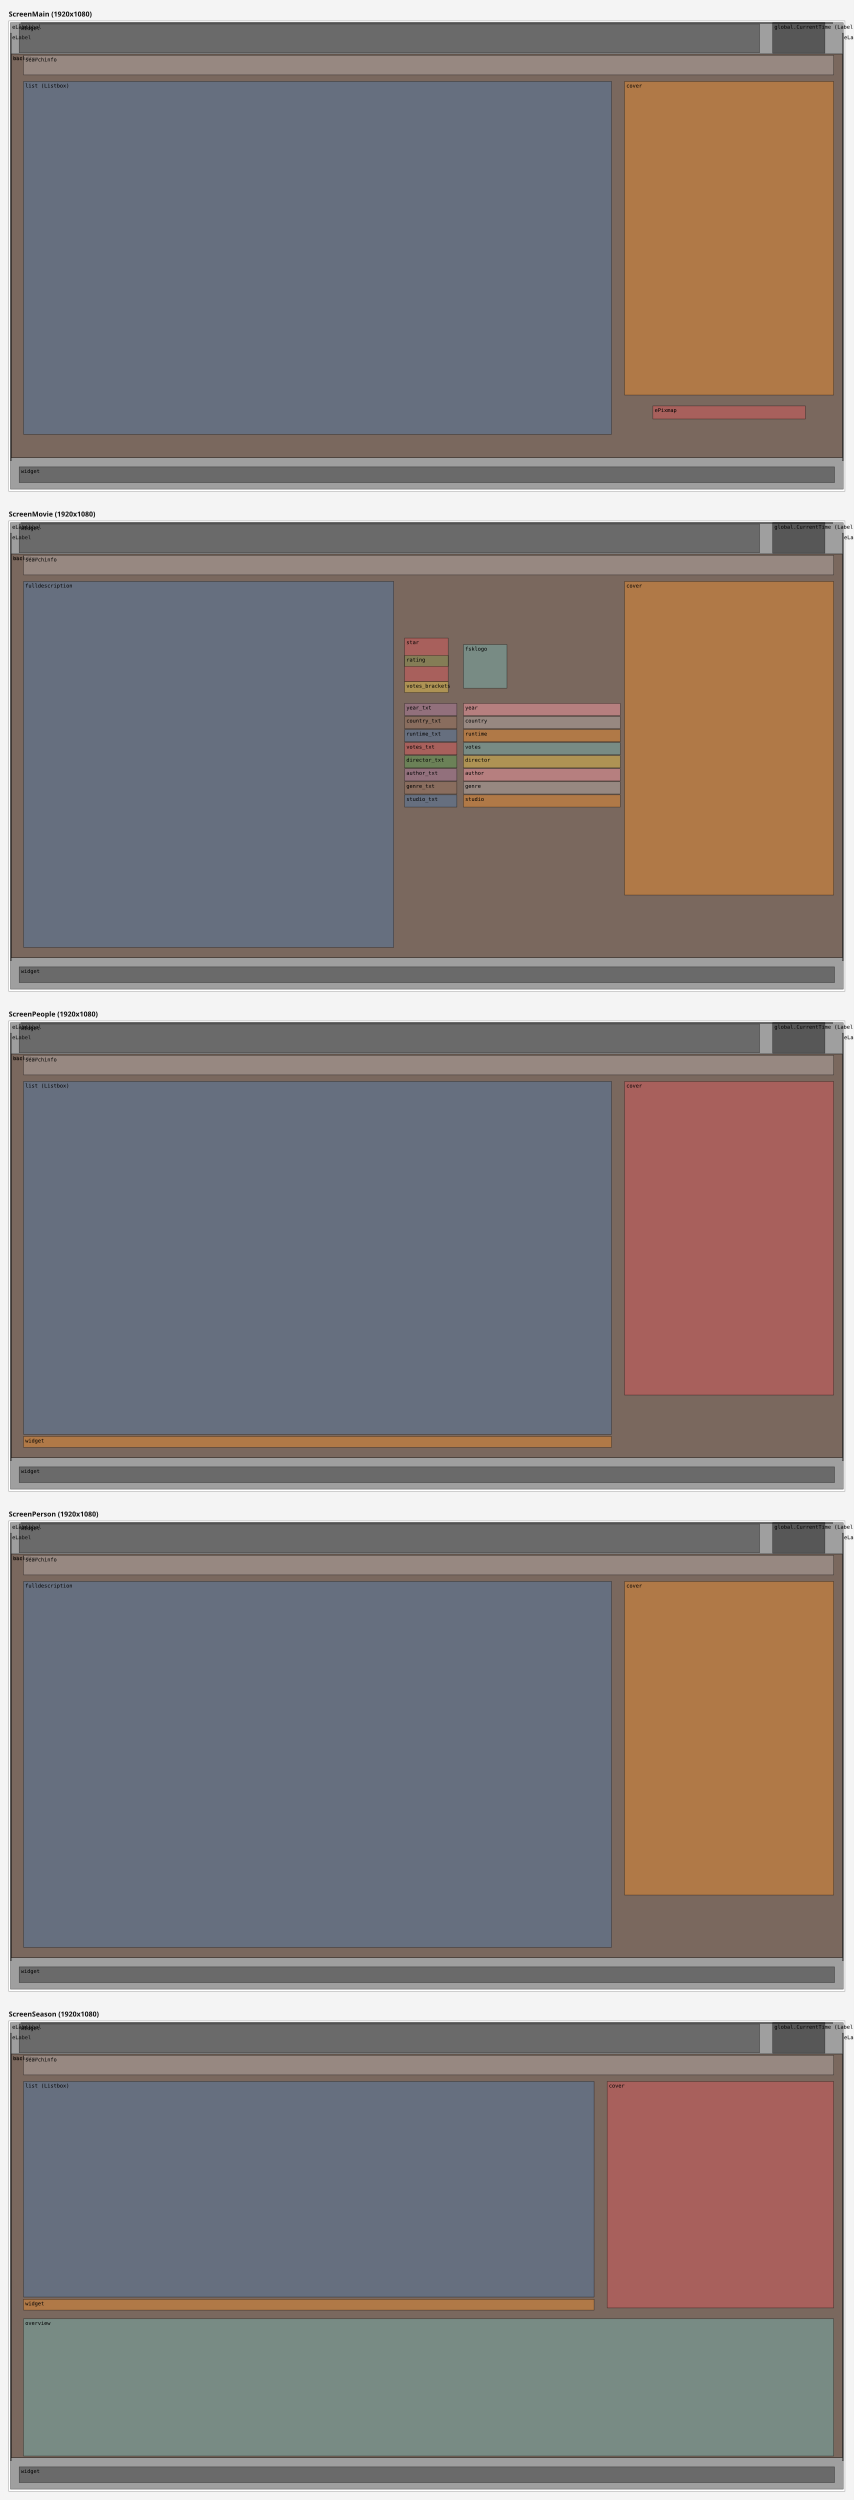
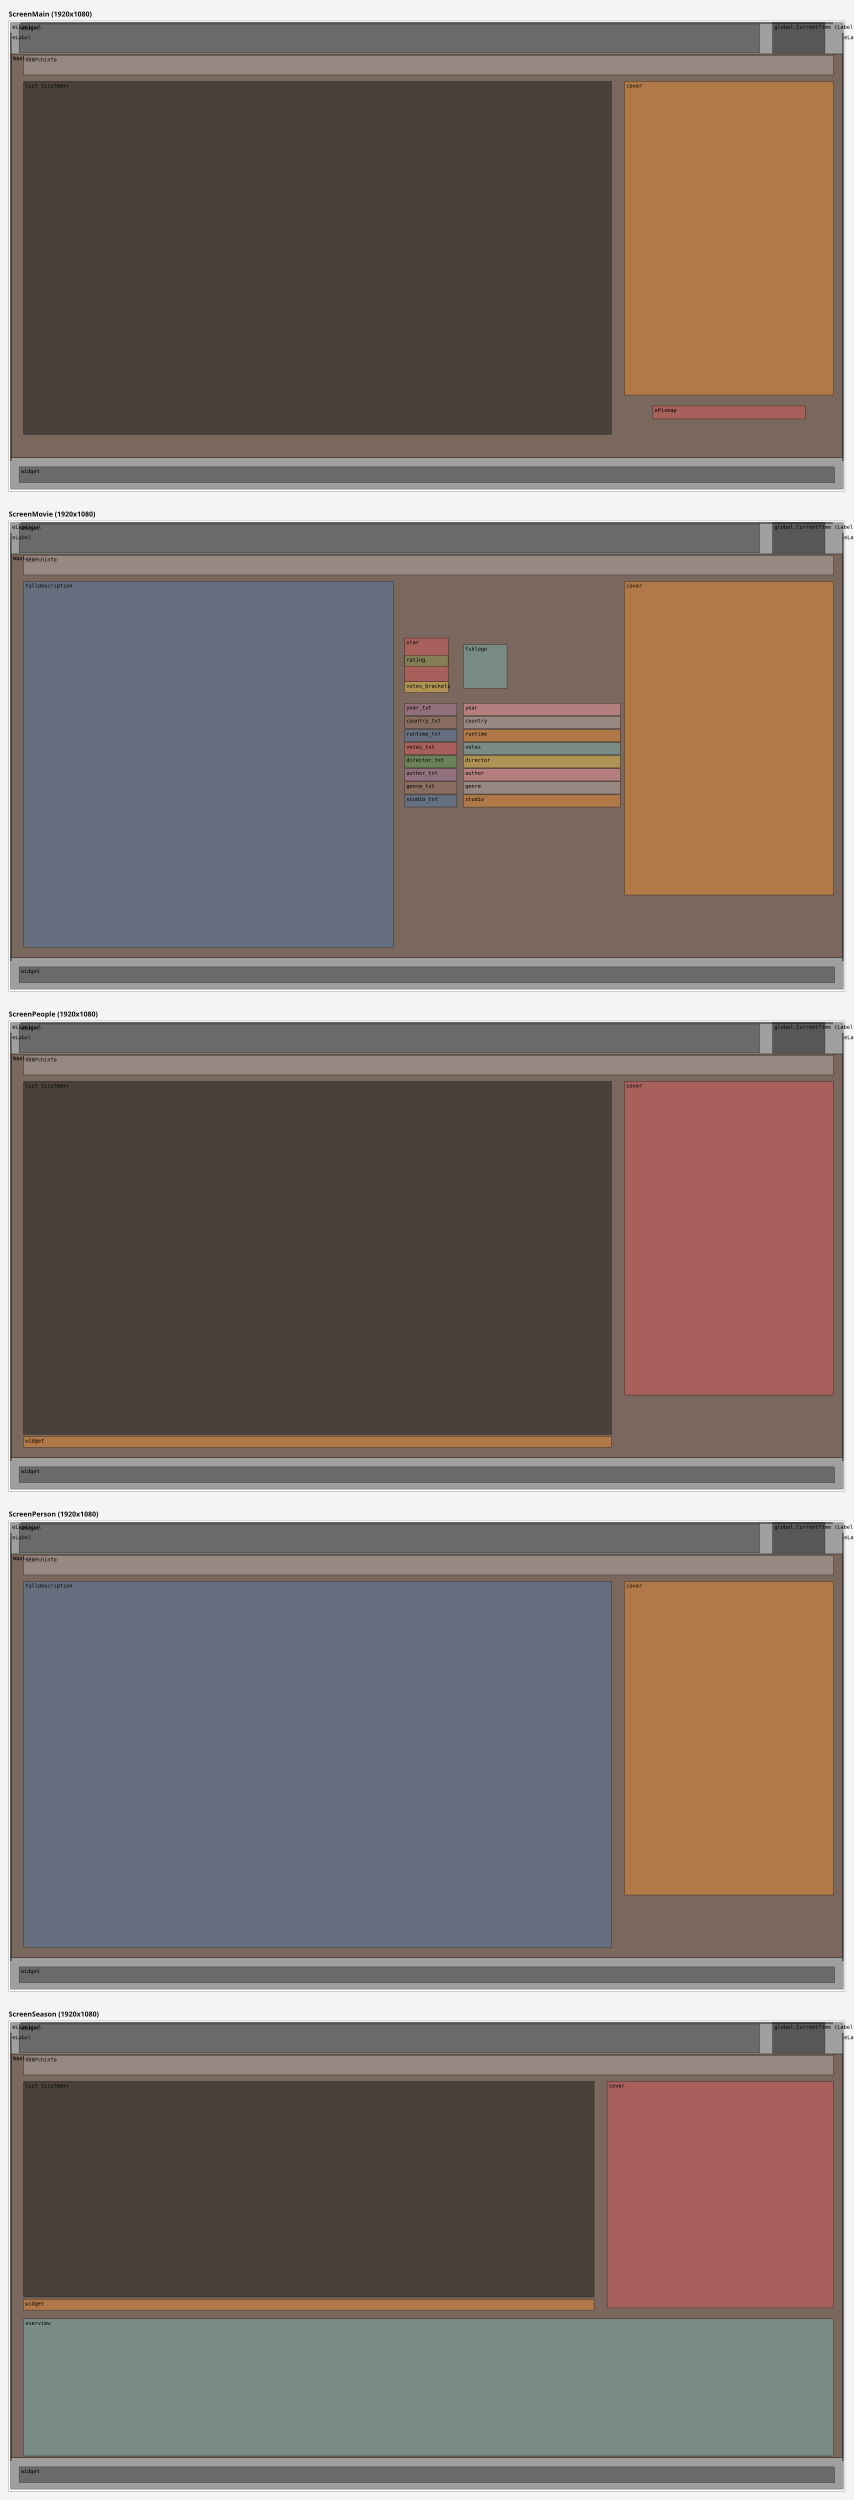
<svg xmlns="http://www.w3.org/2000/svg" width="1960" height="5740" viewBox="0 0 1960 5740">
  <rect x="0" y="0" width="1960" height="5740" fill="#f4f4f4" />
  <text x="20" y="38" font-family="sans-serif" font-size="16" font-weight="bold" fill="#111111">ScreenMain (1920x1080)</text>
  <g data-screen="0" transform="translate(20,48)">
    <rect x="0" y="0" width="1920" height="1080" fill="#ffffff" stroke="#999999" stroke-width="1" />
    <g>
      <rect data-ref="0:0" x="4" y="4" width="1912" height="1071" fill="#2c2c2c" fill-opacity="0.45" stroke="#000000" stroke-opacity="0.6" stroke-width="1" />
      <text x="8" y="18" font-family="monospace" font-size="12" fill="#000000">eLabel</text>
    </g>
    <g>
      <rect data-ref="0:1" x="6" y="76" width="1908" height="927" fill="#121212" fill-opacity="0.45" stroke="#000000" stroke-opacity="0.6" stroke-width="1" />
      <text x="10" y="90" font-family="monospace" font-size="12" fill="#000000">eLabel</text>
    </g>
    <g>
      <rect data-ref="0:2" x="28" y="4" width="1864" height="2" fill="#2c2c2c" fill-opacity="0.45" stroke="#000000" stroke-opacity="0.6" stroke-width="1" />
      <text x="32" y="18" font-family="monospace" font-size="12" fill="#000000">eLabel</text>
    </g>
    <g>
      <rect data-ref="0:3" x="4" y="28" width="2" height="982" fill="#2c2c2c" fill-opacity="0.45" stroke="#000000" stroke-opacity="0.6" stroke-width="1" />
      <text x="8" y="42" font-family="monospace" font-size="12" fill="#000000">eLabel</text>
    </g>
    <g>
      <rect data-ref="0:4" x="1914" y="28" width="2" height="982" fill="#2c2c2c" fill-opacity="0.45" stroke="#000000" stroke-opacity="0.6" stroke-width="1" />
      <text x="1918" y="42" font-family="monospace" font-size="12" fill="#000000">eLabel</text>
    </g>
    <g>
      <rect data-ref="0:8" x="6" y="76" width="1908" height="927" fill="#9c755f" fill-opacity="0.45" stroke="#000000" stroke-opacity="0.6" stroke-width="1" />
      <text x="10" y="90" font-family="monospace" font-size="12" fill="#000000">backdrop</text>
    </g>
    <g>
      <rect data-ref="0:5" x="24" y="7" width="1700" height="66" fill="#2c2c2c" fill-opacity="0.45" stroke="#000000" stroke-opacity="0.6" stroke-width="1" />
      <text x="28" y="21" font-family="monospace" font-size="12" fill="#000000">widget</text>
    </g>
    <g>
      <rect data-ref="0:9" x="34" y="79" width="1860" height="45" fill="#bab0ac" fill-opacity="0.45" stroke="#000000" stroke-opacity="0.6" stroke-width="1" />
      <text x="38" y="93" font-family="monospace" font-size="12" fill="#000000">searchinfo</text>
    </g>
    <g>
-       <rect data-ref="0:10" x="34" y="139" width="1350" height="810" fill="#4e79a7" fill-opacity="0.45" stroke="#000000" stroke-opacity="0.6" stroke-width="1" />
+       <rect data-ref="0:10" x="34" y="139" width="1350" height="810" fill="#121212" fill-opacity="0.45" stroke="#000000" stroke-opacity="0.6" stroke-width="1" />
      <text x="38" y="153" font-family="monospace" font-size="12" fill="#000000">list (Listbox)</text>
    </g>
    <g>
      <rect data-ref="0:11" x="1414" y="139" width="480" height="720" fill="#f28e2b" fill-opacity="0.45" stroke="#000000" stroke-opacity="0.6" stroke-width="1" />
      <text x="1418" y="153" font-family="monospace" font-size="12" fill="#000000">cover</text>
    </g>
    <g>
      <rect data-ref="0:12" x="1479" y="884" width="350" height="30" fill="#e15759" fill-opacity="0.45" stroke="#000000" stroke-opacity="0.6" stroke-width="1" />
      <text x="1483" y="898" font-family="monospace" font-size="12" fill="#000000">ePixmap</text>
    </g>
    <g>
      <rect data-ref="0:7" x="24" y="1024" width="1872" height="36" fill="#2c2c2c" fill-opacity="0.45" stroke="#000000" stroke-opacity="0.6" stroke-width="1" />
      <text x="28" y="1038" font-family="monospace" font-size="12" fill="#000000">widget</text>
    </g>
    <g>
      <rect data-ref="0:6" x="1754" y="4" width="120" height="70" fill="#000000" fill-opacity="0.45" stroke="#000000" stroke-opacity="0.6" stroke-width="1" />
      <text x="1758" y="18" font-family="monospace" font-size="12" fill="#000000">global.CurrentTime (Label)</text>
    </g>
  </g>
  <text x="20" y="1186" font-family="sans-serif" font-size="16" font-weight="bold" fill="#111111">ScreenMovie (1920x1080)</text>
  <g data-screen="1" transform="translate(20,1196)">
    <rect x="0" y="0" width="1920" height="1080" fill="#ffffff" stroke="#999999" stroke-width="1" />
    <g>
      <rect data-ref="1:0" x="4" y="4" width="1912" height="1071" fill="#2c2c2c" fill-opacity="0.45" stroke="#000000" stroke-opacity="0.6" stroke-width="1" />
      <text x="8" y="18" font-family="monospace" font-size="12" fill="#000000">eLabel</text>
    </g>
    <g>
      <rect data-ref="1:1" x="6" y="76" width="1908" height="927" fill="#121212" fill-opacity="0.45" stroke="#000000" stroke-opacity="0.6" stroke-width="1" />
      <text x="10" y="90" font-family="monospace" font-size="12" fill="#000000">eLabel</text>
    </g>
    <g>
      <rect data-ref="1:2" x="28" y="4" width="1864" height="2" fill="#2c2c2c" fill-opacity="0.45" stroke="#000000" stroke-opacity="0.6" stroke-width="1" />
      <text x="32" y="18" font-family="monospace" font-size="12" fill="#000000">eLabel</text>
    </g>
    <g>
      <rect data-ref="1:3" x="4" y="28" width="2" height="982" fill="#2c2c2c" fill-opacity="0.45" stroke="#000000" stroke-opacity="0.6" stroke-width="1" />
      <text x="8" y="42" font-family="monospace" font-size="12" fill="#000000">eLabel</text>
    </g>
    <g>
      <rect data-ref="1:4" x="1914" y="28" width="2" height="982" fill="#2c2c2c" fill-opacity="0.45" stroke="#000000" stroke-opacity="0.6" stroke-width="1" />
      <text x="1918" y="42" font-family="monospace" font-size="12" fill="#000000">eLabel</text>
    </g>
    <g>
      <rect data-ref="1:8" x="6" y="76" width="1908" height="927" fill="#9c755f" fill-opacity="0.45" stroke="#000000" stroke-opacity="0.6" stroke-width="1" />
      <text x="10" y="90" font-family="monospace" font-size="12" fill="#000000">backdrop</text>
    </g>
    <g>
      <rect data-ref="1:5" x="24" y="7" width="1700" height="66" fill="#2c2c2c" fill-opacity="0.45" stroke="#000000" stroke-opacity="0.6" stroke-width="1" />
      <text x="28" y="21" font-family="monospace" font-size="12" fill="#000000">widget</text>
    </g>
    <g>
      <rect data-ref="1:9" x="34" y="79" width="1860" height="45" fill="#bab0ac" fill-opacity="0.45" stroke="#000000" stroke-opacity="0.6" stroke-width="1" />
      <text x="38" y="93" font-family="monospace" font-size="12" fill="#000000">searchinfo</text>
    </g>
    <g>
      <rect data-ref="1:10" x="34" y="139" width="850" height="840" fill="#4e79a7" fill-opacity="0.45" stroke="#000000" stroke-opacity="0.6" stroke-width="1" />
      <text x="38" y="153" font-family="monospace" font-size="12" fill="#000000">fulldescription</text>
    </g>
    <g>
      <rect data-ref="1:11" x="1414" y="139" width="480" height="720" fill="#f28e2b" fill-opacity="0.45" stroke="#000000" stroke-opacity="0.6" stroke-width="1" />
      <text x="1418" y="153" font-family="monospace" font-size="12" fill="#000000">cover</text>
    </g>
    <g>
      <rect data-ref="1:12" x="909" y="269" width="100" height="100" fill="#e15759" fill-opacity="0.45" stroke="#000000" stroke-opacity="0.6" stroke-width="1" />
      <text x="913" y="283" font-family="monospace" font-size="12" fill="#000000">star</text>
    </g>
    <g>
      <rect data-ref="1:16" x="909" y="419" width="120" height="28" fill="#b07aa1" fill-opacity="0.45" stroke="#000000" stroke-opacity="0.6" stroke-width="1" />
      <text x="913" y="433" font-family="monospace" font-size="12" fill="#000000">year_txt</text>
    </g>
    <g>
      <rect data-ref="1:17" x="1044" y="419" width="360" height="28" fill="#ff9da7" fill-opacity="0.45" stroke="#000000" stroke-opacity="0.6" stroke-width="1" />
      <text x="1048" y="433" font-family="monospace" font-size="12" fill="#000000">year</text>
    </g>
    <g>
      <rect data-ref="1:18" x="909" y="449" width="120" height="28" fill="#9c755f" fill-opacity="0.45" stroke="#000000" stroke-opacity="0.6" stroke-width="1" />
      <text x="913" y="463" font-family="monospace" font-size="12" fill="#000000">country_txt</text>
    </g>
    <g>
      <rect data-ref="1:19" x="1044" y="449" width="360" height="28" fill="#bab0ac" fill-opacity="0.45" stroke="#000000" stroke-opacity="0.6" stroke-width="1" />
      <text x="1048" y="463" font-family="monospace" font-size="12" fill="#000000">country</text>
    </g>
    <g>
      <rect data-ref="1:20" x="909" y="479" width="120" height="28" fill="#4e79a7" fill-opacity="0.45" stroke="#000000" stroke-opacity="0.6" stroke-width="1" />
      <text x="913" y="493" font-family="monospace" font-size="12" fill="#000000">runtime_txt</text>
    </g>
    <g>
      <rect data-ref="1:21" x="1044" y="479" width="360" height="28" fill="#f28e2b" fill-opacity="0.45" stroke="#000000" stroke-opacity="0.6" stroke-width="1" />
      <text x="1048" y="493" font-family="monospace" font-size="12" fill="#000000">runtime</text>
    </g>
    <g>
      <rect data-ref="1:22" x="909" y="509" width="120" height="28" fill="#e15759" fill-opacity="0.45" stroke="#000000" stroke-opacity="0.6" stroke-width="1" />
      <text x="913" y="523" font-family="monospace" font-size="12" fill="#000000">votes_txt</text>
    </g>
    <g>
      <rect data-ref="1:23" x="1044" y="509" width="360" height="28" fill="#76b7b2" fill-opacity="0.45" stroke="#000000" stroke-opacity="0.6" stroke-width="1" />
      <text x="1048" y="523" font-family="monospace" font-size="12" fill="#000000">votes</text>
    </g>
    <g>
      <rect data-ref="1:24" x="909" y="539" width="120" height="28" fill="#59a14f" fill-opacity="0.45" stroke="#000000" stroke-opacity="0.6" stroke-width="1" />
      <text x="913" y="553" font-family="monospace" font-size="12" fill="#000000">director_txt</text>
    </g>
    <g>
      <rect data-ref="1:25" x="1044" y="539" width="360" height="28" fill="#edc948" fill-opacity="0.45" stroke="#000000" stroke-opacity="0.6" stroke-width="1" />
      <text x="1048" y="553" font-family="monospace" font-size="12" fill="#000000">director</text>
    </g>
    <g>
      <rect data-ref="1:26" x="909" y="569" width="120" height="28" fill="#b07aa1" fill-opacity="0.45" stroke="#000000" stroke-opacity="0.6" stroke-width="1" />
      <text x="913" y="583" font-family="monospace" font-size="12" fill="#000000">author_txt</text>
    </g>
    <g>
      <rect data-ref="1:27" x="1044" y="569" width="360" height="28" fill="#ff9da7" fill-opacity="0.45" stroke="#000000" stroke-opacity="0.6" stroke-width="1" />
      <text x="1048" y="583" font-family="monospace" font-size="12" fill="#000000">author</text>
    </g>
    <g>
      <rect data-ref="1:28" x="909" y="599" width="120" height="28" fill="#9c755f" fill-opacity="0.45" stroke="#000000" stroke-opacity="0.6" stroke-width="1" />
      <text x="913" y="613" font-family="monospace" font-size="12" fill="#000000">genre_txt</text>
    </g>
    <g>
      <rect data-ref="1:29" x="1044" y="599" width="360" height="28" fill="#bab0ac" fill-opacity="0.45" stroke="#000000" stroke-opacity="0.6" stroke-width="1" />
      <text x="1048" y="613" font-family="monospace" font-size="12" fill="#000000">genre</text>
    </g>
    <g>
      <rect data-ref="1:30" x="909" y="629" width="120" height="28" fill="#4e79a7" fill-opacity="0.45" stroke="#000000" stroke-opacity="0.6" stroke-width="1" />
      <text x="913" y="643" font-family="monospace" font-size="12" fill="#000000">studio_txt</text>
    </g>
    <g>
      <rect data-ref="1:31" x="1044" y="629" width="360" height="28" fill="#f28e2b" fill-opacity="0.45" stroke="#000000" stroke-opacity="0.6" stroke-width="1" />
      <text x="1048" y="643" font-family="monospace" font-size="12" fill="#000000">studio</text>
    </g>
    <g>
      <rect data-ref="1:13" x="1044" y="284" width="100" height="100" fill="#76b7b2" fill-opacity="0.45" stroke="#000000" stroke-opacity="0.6" stroke-width="1" />
      <text x="1048" y="298" font-family="monospace" font-size="12" fill="#000000">fsklogo</text>
    </g>
    <g>
      <rect data-ref="1:14" x="909" y="309" width="100" height="25" fill="#59a14f" fill-opacity="0.45" stroke="#000000" stroke-opacity="0.6" stroke-width="1" />
      <text x="913" y="323" font-family="monospace" font-size="12" fill="#000000">rating</text>
    </g>
    <g>
      <rect data-ref="1:15" x="909" y="369" width="100" height="25" fill="#edc948" fill-opacity="0.45" stroke="#000000" stroke-opacity="0.6" stroke-width="1" />
      <text x="913" y="383" font-family="monospace" font-size="12" fill="#000000">votes_brackets</text>
    </g>
    <g>
      <rect data-ref="1:7" x="24" y="1024" width="1872" height="36" fill="#2c2c2c" fill-opacity="0.45" stroke="#000000" stroke-opacity="0.6" stroke-width="1" />
      <text x="28" y="1038" font-family="monospace" font-size="12" fill="#000000">widget</text>
    </g>
    <g>
      <rect data-ref="1:6" x="1754" y="4" width="120" height="70" fill="#000000" fill-opacity="0.45" stroke="#000000" stroke-opacity="0.6" stroke-width="1" />
      <text x="1758" y="18" font-family="monospace" font-size="12" fill="#000000">global.CurrentTime (Label)</text>
    </g>
  </g>
  <text x="20" y="2334" font-family="sans-serif" font-size="16" font-weight="bold" fill="#111111">ScreenPeople (1920x1080)</text>
  <g data-screen="2" transform="translate(20,2344)">
    <rect x="0" y="0" width="1920" height="1080" fill="#ffffff" stroke="#999999" stroke-width="1" />
    <g>
      <rect data-ref="2:0" x="4" y="4" width="1912" height="1071" fill="#2c2c2c" fill-opacity="0.45" stroke="#000000" stroke-opacity="0.6" stroke-width="1" />
      <text x="8" y="18" font-family="monospace" font-size="12" fill="#000000">eLabel</text>
    </g>
    <g>
      <rect data-ref="2:1" x="6" y="76" width="1908" height="927" fill="#121212" fill-opacity="0.45" stroke="#000000" stroke-opacity="0.6" stroke-width="1" />
      <text x="10" y="90" font-family="monospace" font-size="12" fill="#000000">eLabel</text>
    </g>
    <g>
      <rect data-ref="2:2" x="28" y="4" width="1864" height="2" fill="#2c2c2c" fill-opacity="0.45" stroke="#000000" stroke-opacity="0.6" stroke-width="1" />
      <text x="32" y="18" font-family="monospace" font-size="12" fill="#000000">eLabel</text>
    </g>
    <g>
      <rect data-ref="2:3" x="4" y="28" width="2" height="982" fill="#2c2c2c" fill-opacity="0.45" stroke="#000000" stroke-opacity="0.6" stroke-width="1" />
      <text x="8" y="42" font-family="monospace" font-size="12" fill="#000000">eLabel</text>
    </g>
    <g>
      <rect data-ref="2:4" x="1914" y="28" width="2" height="982" fill="#2c2c2c" fill-opacity="0.45" stroke="#000000" stroke-opacity="0.6" stroke-width="1" />
      <text x="1918" y="42" font-family="monospace" font-size="12" fill="#000000">eLabel</text>
    </g>
    <g>
      <rect data-ref="2:8" x="6" y="76" width="1908" height="927" fill="#9c755f" fill-opacity="0.45" stroke="#000000" stroke-opacity="0.6" stroke-width="1" />
      <text x="10" y="90" font-family="monospace" font-size="12" fill="#000000">backdrop</text>
    </g>
    <g>
      <rect data-ref="2:5" x="24" y="7" width="1700" height="66" fill="#2c2c2c" fill-opacity="0.45" stroke="#000000" stroke-opacity="0.6" stroke-width="1" />
      <text x="28" y="21" font-family="monospace" font-size="12" fill="#000000">widget</text>
    </g>
    <g>
      <rect data-ref="2:9" x="34" y="79" width="1860" height="45" fill="#bab0ac" fill-opacity="0.45" stroke="#000000" stroke-opacity="0.6" stroke-width="1" />
      <text x="38" y="93" font-family="monospace" font-size="12" fill="#000000">searchinfo</text>
    </g>
    <g>
-       <rect data-ref="2:10" x="34" y="139" width="1350" height="810" fill="#4e79a7" fill-opacity="0.45" stroke="#000000" stroke-opacity="0.6" stroke-width="1" />
+       <rect data-ref="2:10" x="34" y="139" width="1350" height="810" fill="#121212" fill-opacity="0.45" stroke="#000000" stroke-opacity="0.6" stroke-width="1" />
      <text x="38" y="153" font-family="monospace" font-size="12" fill="#000000">list (Listbox)</text>
    </g>
    <g>
      <rect data-ref="2:11" x="34" y="954" width="1350" height="25" fill="#f28e2b" fill-opacity="0.45" stroke="#000000" stroke-opacity="0.6" stroke-width="1" />
      <text x="38" y="968" font-family="monospace" font-size="12" fill="#000000">widget</text>
    </g>
    <g>
      <rect data-ref="2:12" x="1414" y="139" width="480" height="720" fill="#e15759" fill-opacity="0.45" stroke="#000000" stroke-opacity="0.6" stroke-width="1" />
      <text x="1418" y="153" font-family="monospace" font-size="12" fill="#000000">cover</text>
    </g>
    <g>
      <rect data-ref="2:7" x="24" y="1024" width="1872" height="36" fill="#2c2c2c" fill-opacity="0.45" stroke="#000000" stroke-opacity="0.6" stroke-width="1" />
      <text x="28" y="1038" font-family="monospace" font-size="12" fill="#000000">widget</text>
    </g>
    <g>
      <rect data-ref="2:6" x="1754" y="4" width="120" height="70" fill="#000000" fill-opacity="0.45" stroke="#000000" stroke-opacity="0.6" stroke-width="1" />
      <text x="1758" y="18" font-family="monospace" font-size="12" fill="#000000">global.CurrentTime (Label)</text>
    </g>
  </g>
  <text x="20" y="3482" font-family="sans-serif" font-size="16" font-weight="bold" fill="#111111">ScreenPerson (1920x1080)</text>
  <g data-screen="3" transform="translate(20,3492)">
    <rect x="0" y="0" width="1920" height="1080" fill="#ffffff" stroke="#999999" stroke-width="1" />
    <g>
      <rect data-ref="3:0" x="4" y="4" width="1912" height="1071" fill="#2c2c2c" fill-opacity="0.45" stroke="#000000" stroke-opacity="0.6" stroke-width="1" />
      <text x="8" y="18" font-family="monospace" font-size="12" fill="#000000">eLabel</text>
    </g>
    <g>
      <rect data-ref="3:1" x="6" y="76" width="1908" height="927" fill="#121212" fill-opacity="0.45" stroke="#000000" stroke-opacity="0.6" stroke-width="1" />
      <text x="10" y="90" font-family="monospace" font-size="12" fill="#000000">eLabel</text>
    </g>
    <g>
      <rect data-ref="3:2" x="28" y="4" width="1864" height="2" fill="#2c2c2c" fill-opacity="0.45" stroke="#000000" stroke-opacity="0.6" stroke-width="1" />
      <text x="32" y="18" font-family="monospace" font-size="12" fill="#000000">eLabel</text>
    </g>
    <g>
      <rect data-ref="3:3" x="4" y="28" width="2" height="982" fill="#2c2c2c" fill-opacity="0.45" stroke="#000000" stroke-opacity="0.6" stroke-width="1" />
      <text x="8" y="42" font-family="monospace" font-size="12" fill="#000000">eLabel</text>
    </g>
    <g>
      <rect data-ref="3:4" x="1914" y="28" width="2" height="982" fill="#2c2c2c" fill-opacity="0.45" stroke="#000000" stroke-opacity="0.6" stroke-width="1" />
      <text x="1918" y="42" font-family="monospace" font-size="12" fill="#000000">eLabel</text>
    </g>
    <g>
      <rect data-ref="3:8" x="6" y="76" width="1908" height="927" fill="#9c755f" fill-opacity="0.45" stroke="#000000" stroke-opacity="0.6" stroke-width="1" />
      <text x="10" y="90" font-family="monospace" font-size="12" fill="#000000">backdrop</text>
    </g>
    <g>
      <rect data-ref="3:5" x="24" y="7" width="1700" height="66" fill="#2c2c2c" fill-opacity="0.45" stroke="#000000" stroke-opacity="0.6" stroke-width="1" />
      <text x="28" y="21" font-family="monospace" font-size="12" fill="#000000">widget</text>
    </g>
    <g>
      <rect data-ref="3:9" x="34" y="79" width="1860" height="45" fill="#bab0ac" fill-opacity="0.45" stroke="#000000" stroke-opacity="0.6" stroke-width="1" />
      <text x="38" y="93" font-family="monospace" font-size="12" fill="#000000">searchinfo</text>
    </g>
    <g>
      <rect data-ref="3:10" x="34" y="139" width="1350" height="840" fill="#4e79a7" fill-opacity="0.45" stroke="#000000" stroke-opacity="0.6" stroke-width="1" />
      <text x="38" y="153" font-family="monospace" font-size="12" fill="#000000">fulldescription</text>
    </g>
    <g>
      <rect data-ref="3:11" x="1414" y="139" width="480" height="720" fill="#f28e2b" fill-opacity="0.45" stroke="#000000" stroke-opacity="0.6" stroke-width="1" />
      <text x="1418" y="153" font-family="monospace" font-size="12" fill="#000000">cover</text>
    </g>
    <g>
      <rect data-ref="3:7" x="24" y="1024" width="1872" height="36" fill="#2c2c2c" fill-opacity="0.45" stroke="#000000" stroke-opacity="0.6" stroke-width="1" />
      <text x="28" y="1038" font-family="monospace" font-size="12" fill="#000000">widget</text>
    </g>
    <g>
      <rect data-ref="3:6" x="1754" y="4" width="120" height="70" fill="#000000" fill-opacity="0.45" stroke="#000000" stroke-opacity="0.6" stroke-width="1" />
      <text x="1758" y="18" font-family="monospace" font-size="12" fill="#000000">global.CurrentTime (Label)</text>
    </g>
  </g>
  <text x="20" y="4630" font-family="sans-serif" font-size="16" font-weight="bold" fill="#111111">ScreenSeason (1920x1080)</text>
  <g data-screen="4" transform="translate(20,4640)">
    <rect x="0" y="0" width="1920" height="1080" fill="#ffffff" stroke="#999999" stroke-width="1" />
    <g>
      <rect data-ref="4:0" x="4" y="4" width="1912" height="1071" fill="#2c2c2c" fill-opacity="0.45" stroke="#000000" stroke-opacity="0.6" stroke-width="1" />
      <text x="8" y="18" font-family="monospace" font-size="12" fill="#000000">eLabel</text>
    </g>
    <g>
      <rect data-ref="4:1" x="6" y="76" width="1908" height="927" fill="#121212" fill-opacity="0.45" stroke="#000000" stroke-opacity="0.6" stroke-width="1" />
      <text x="10" y="90" font-family="monospace" font-size="12" fill="#000000">eLabel</text>
    </g>
    <g>
      <rect data-ref="4:2" x="28" y="4" width="1864" height="2" fill="#2c2c2c" fill-opacity="0.45" stroke="#000000" stroke-opacity="0.6" stroke-width="1" />
      <text x="32" y="18" font-family="monospace" font-size="12" fill="#000000">eLabel</text>
    </g>
    <g>
      <rect data-ref="4:3" x="4" y="28" width="2" height="982" fill="#2c2c2c" fill-opacity="0.45" stroke="#000000" stroke-opacity="0.6" stroke-width="1" />
      <text x="8" y="42" font-family="monospace" font-size="12" fill="#000000">eLabel</text>
    </g>
    <g>
      <rect data-ref="4:4" x="1914" y="28" width="2" height="982" fill="#2c2c2c" fill-opacity="0.45" stroke="#000000" stroke-opacity="0.6" stroke-width="1" />
      <text x="1918" y="42" font-family="monospace" font-size="12" fill="#000000">eLabel</text>
    </g>
    <g>
      <rect data-ref="4:8" x="6" y="76" width="1908" height="927" fill="#9c755f" fill-opacity="0.45" stroke="#000000" stroke-opacity="0.6" stroke-width="1" />
      <text x="10" y="90" font-family="monospace" font-size="12" fill="#000000">backdrop</text>
    </g>
    <g>
      <rect data-ref="4:5" x="24" y="7" width="1700" height="66" fill="#2c2c2c" fill-opacity="0.45" stroke="#000000" stroke-opacity="0.6" stroke-width="1" />
      <text x="28" y="21" font-family="monospace" font-size="12" fill="#000000">widget</text>
    </g>
    <g>
      <rect data-ref="4:9" x="34" y="79" width="1860" height="45" fill="#bab0ac" fill-opacity="0.45" stroke="#000000" stroke-opacity="0.6" stroke-width="1" />
      <text x="38" y="93" font-family="monospace" font-size="12" fill="#000000">searchinfo</text>
    </g>
    <g>
-       <rect data-ref="4:10" x="34" y="139" width="1310" height="495" fill="#4e79a7" fill-opacity="0.45" stroke="#000000" stroke-opacity="0.6" stroke-width="1" />
+       <rect data-ref="4:10" x="34" y="139" width="1310" height="495" fill="#121212" fill-opacity="0.45" stroke="#000000" stroke-opacity="0.6" stroke-width="1" />
      <text x="38" y="153" font-family="monospace" font-size="12" fill="#000000">list (Listbox)</text>
    </g>
    <g>
      <rect data-ref="4:11" x="34" y="639" width="1310" height="25" fill="#f28e2b" fill-opacity="0.45" stroke="#000000" stroke-opacity="0.6" stroke-width="1" />
      <text x="38" y="653" font-family="monospace" font-size="12" fill="#000000">widget</text>
    </g>
    <g>
      <rect data-ref="4:12" x="1374" y="139" width="520" height="520" fill="#e15759" fill-opacity="0.45" stroke="#000000" stroke-opacity="0.6" stroke-width="1" />
      <text x="1378" y="153" font-family="monospace" font-size="12" fill="#000000">cover</text>
    </g>
    <g>
      <rect data-ref="4:13" x="34" y="684" width="1860" height="315" fill="#76b7b2" fill-opacity="0.45" stroke="#000000" stroke-opacity="0.6" stroke-width="1" />
      <text x="38" y="698" font-family="monospace" font-size="12" fill="#000000">overview</text>
    </g>
    <g>
      <rect data-ref="4:7" x="24" y="1024" width="1872" height="36" fill="#2c2c2c" fill-opacity="0.45" stroke="#000000" stroke-opacity="0.6" stroke-width="1" />
      <text x="28" y="1038" font-family="monospace" font-size="12" fill="#000000">widget</text>
    </g>
    <g>
      <rect data-ref="4:6" x="1754" y="4" width="120" height="70" fill="#000000" fill-opacity="0.45" stroke="#000000" stroke-opacity="0.6" stroke-width="1" />
      <text x="1758" y="18" font-family="monospace" font-size="12" fill="#000000">global.CurrentTime (Label)</text>
    </g>
  </g>
</svg>
